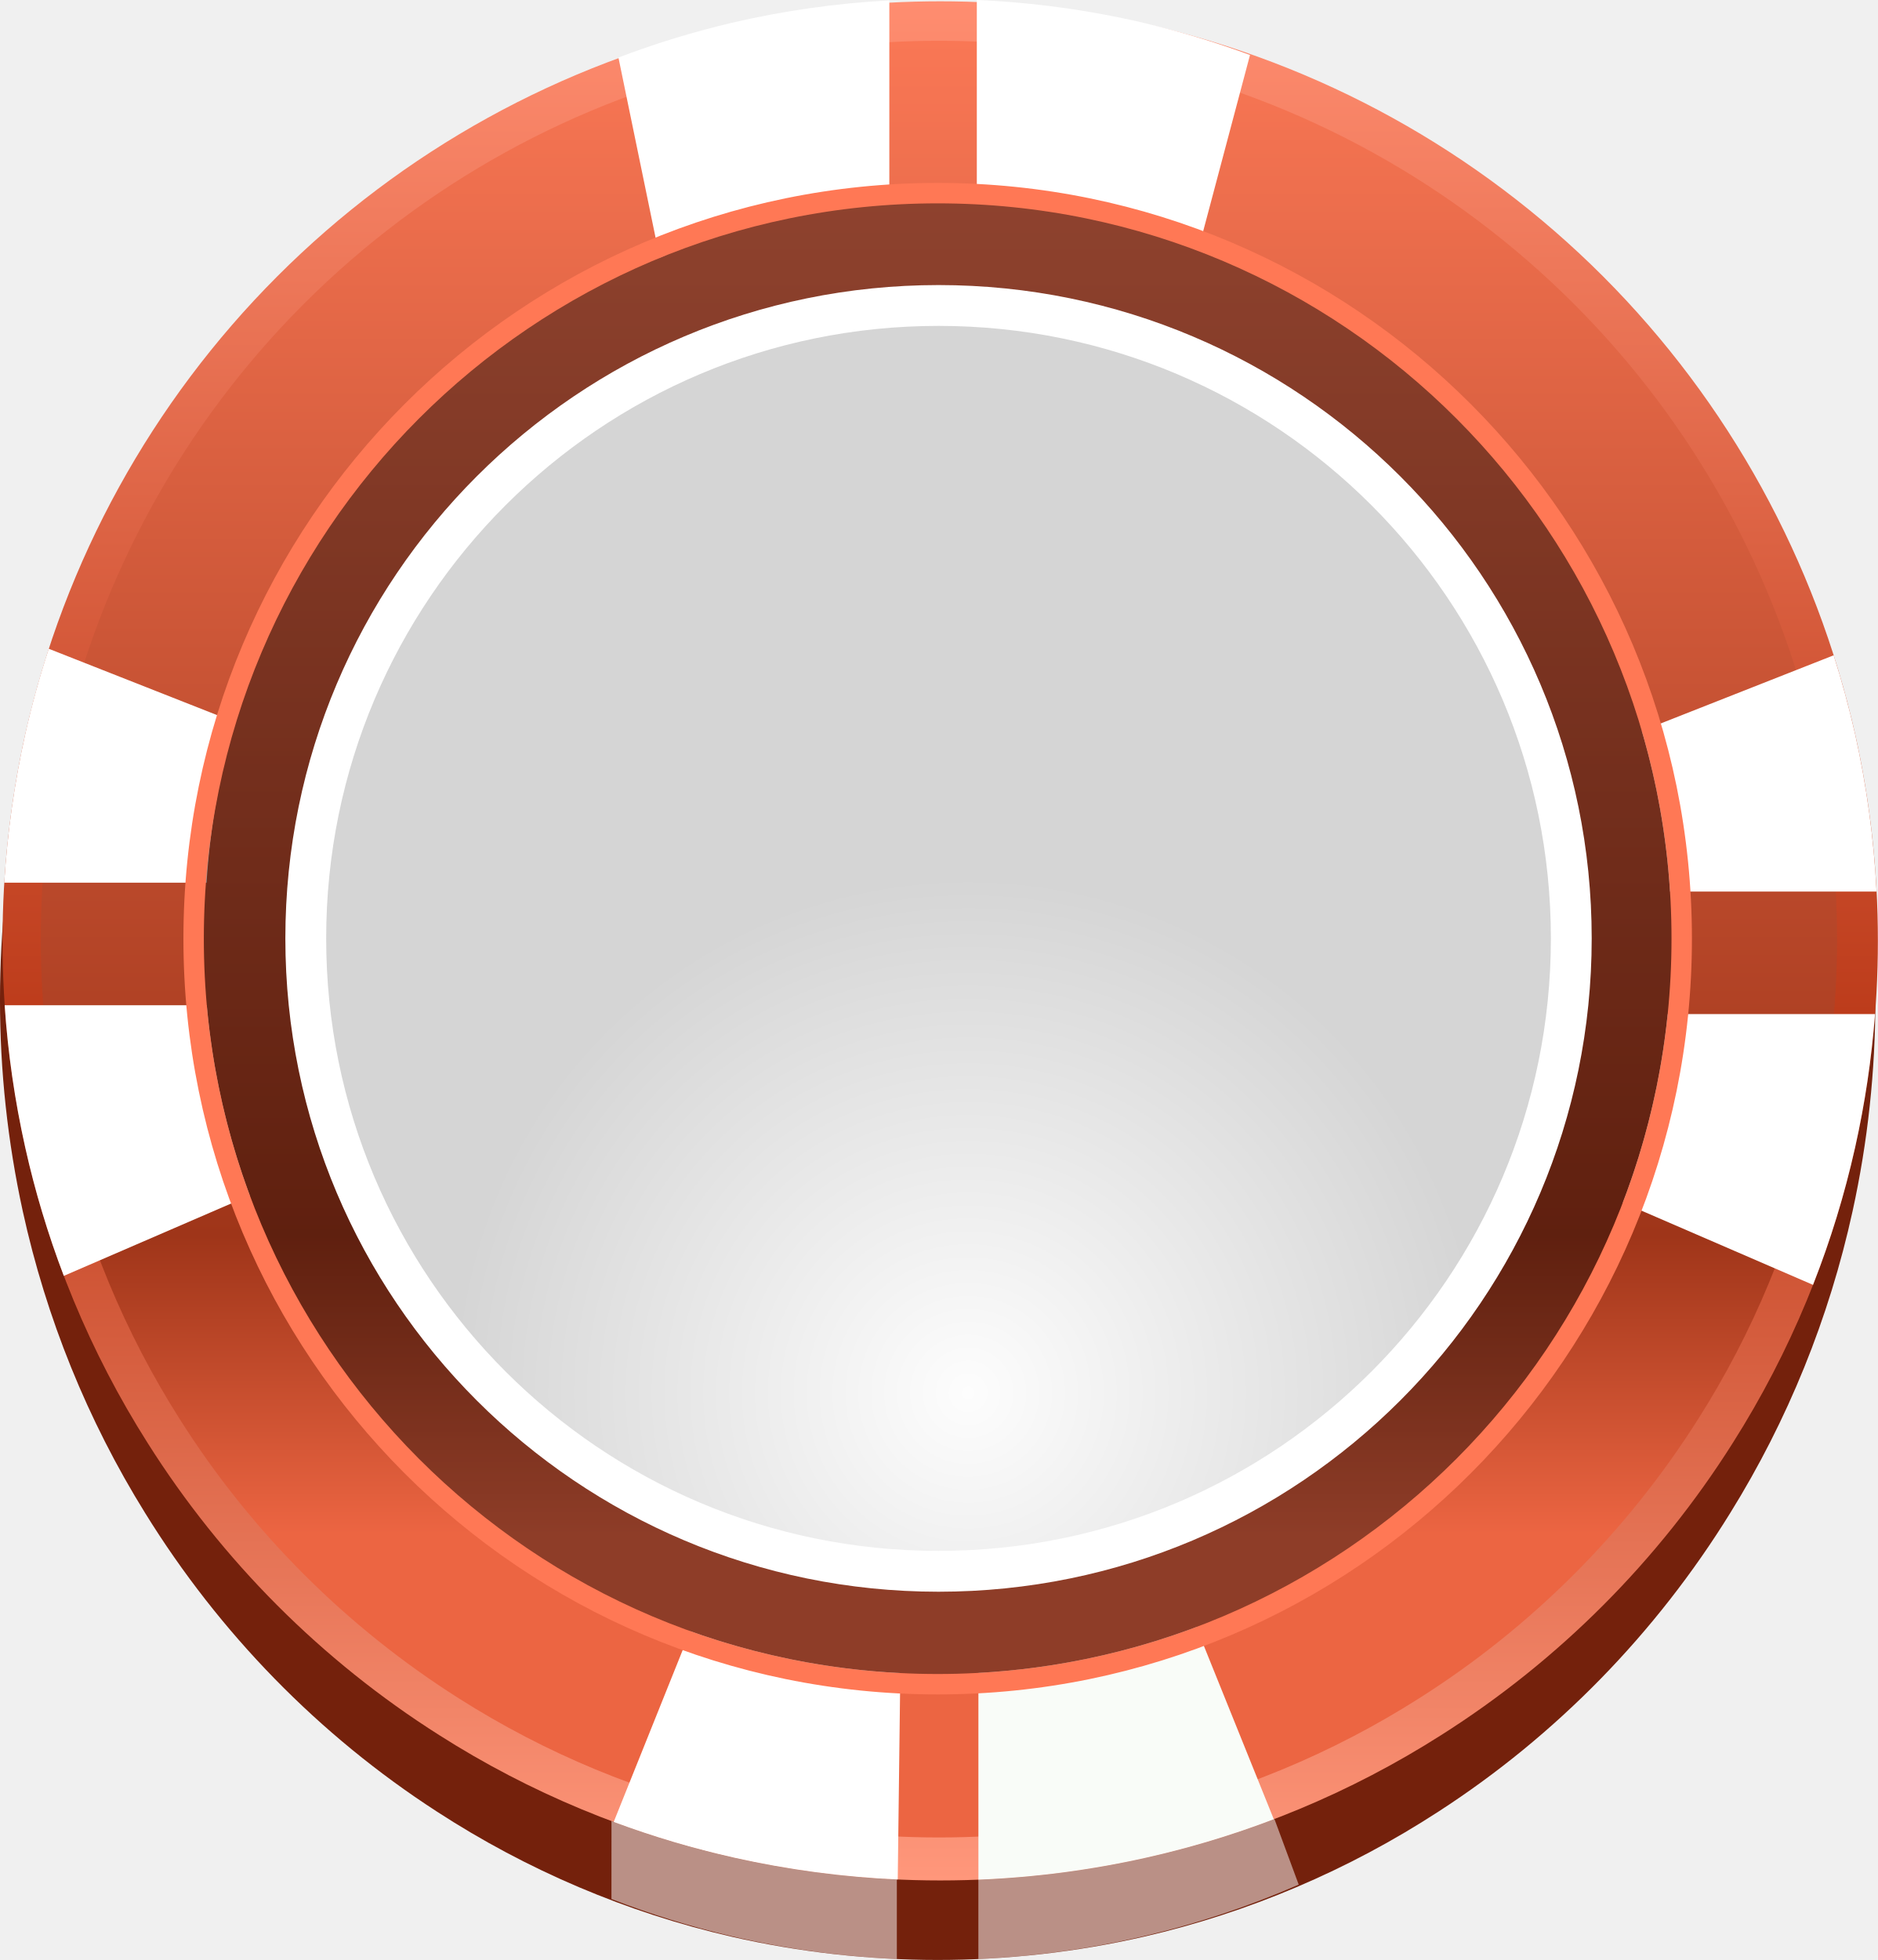
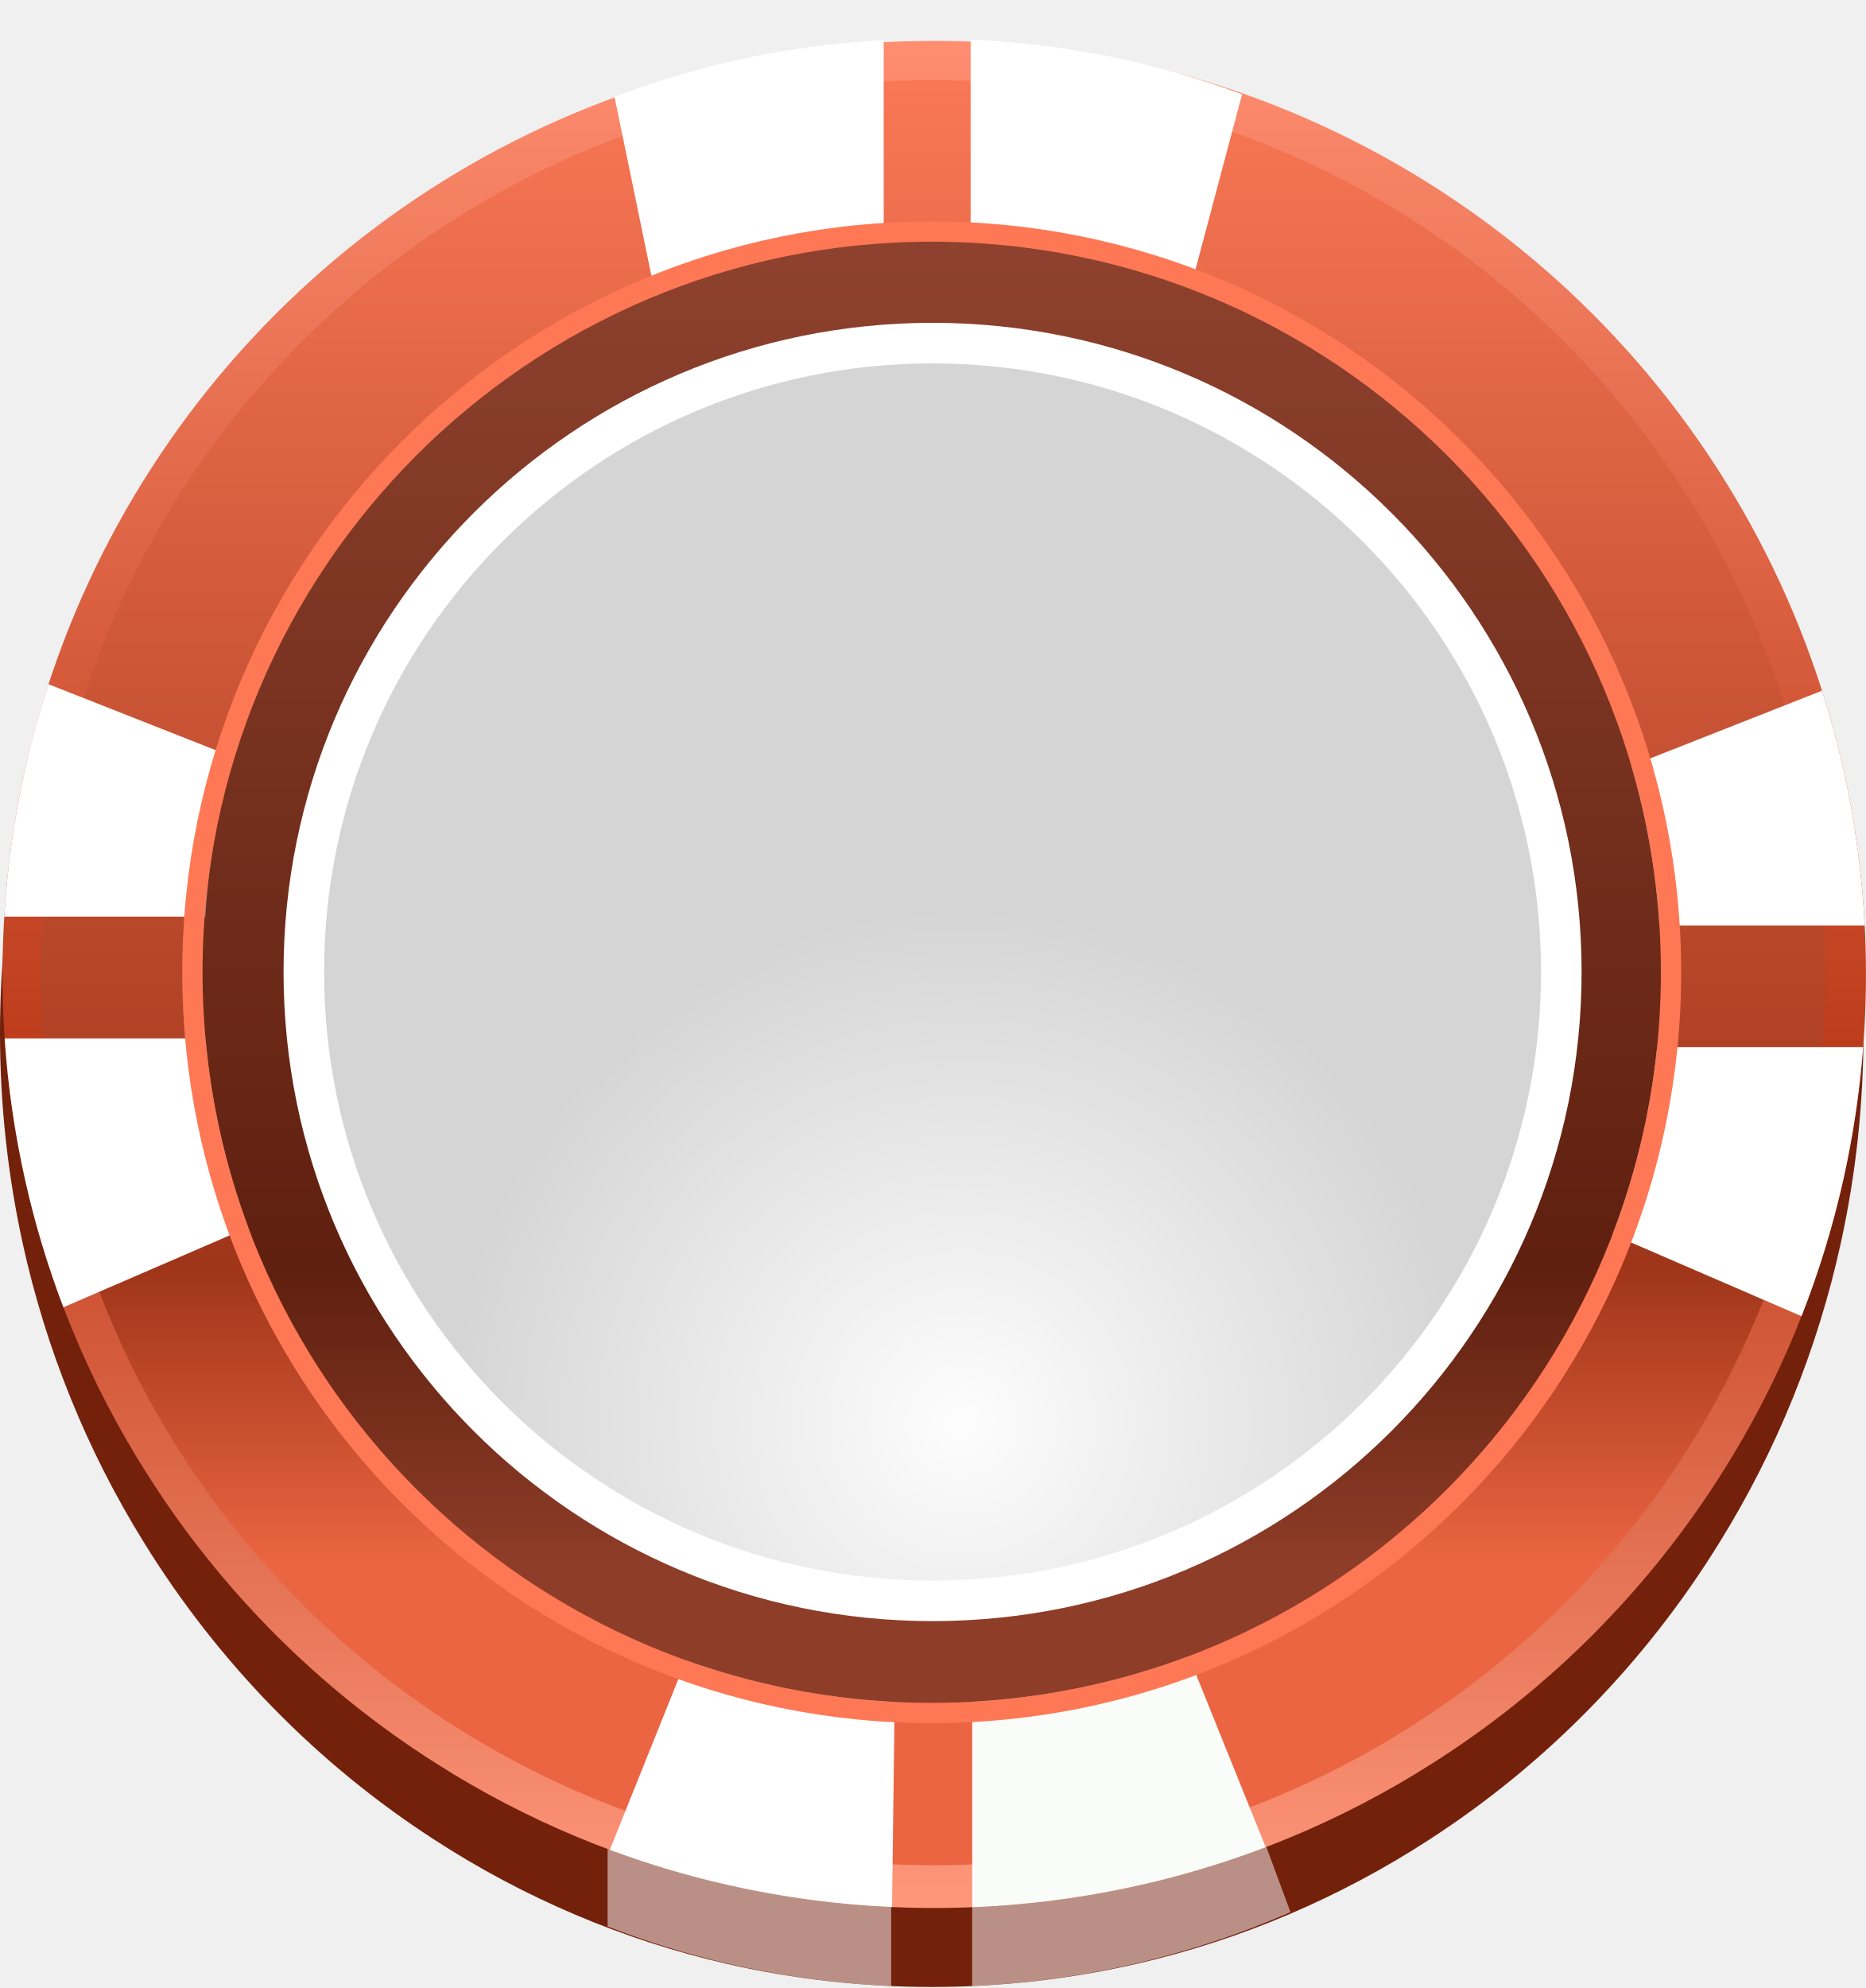
- <svg xmlns="http://www.w3.org/2000/svg" width="46" height="48" viewBox="0 0 46 48" fill="none">
-   <path d="M45.938 24.489C45.94 26.228 45.753 27.962 45.381 29.659C44.807 32.282 43.793 34.782 42.385 37.05C40.563 39.999 38.123 42.497 35.242 44.362C33.026 45.803 30.583 46.841 28.021 47.429C24.694 48.189 21.244 48.189 17.918 47.429C15.356 46.841 12.913 45.803 10.697 44.362C7.816 42.497 5.376 39.999 3.553 37.05C2.145 34.782 1.131 32.282 0.557 29.659C-0.186 26.253 -0.186 22.721 0.557 19.315C1.516 14.978 3.656 11.007 6.728 7.863C9.801 4.719 13.68 2.53 17.918 1.549C21.244 0.789 24.694 0.789 28.021 1.549C32.258 2.531 36.137 4.72 39.209 7.864C42.281 11.008 44.421 14.978 45.381 19.315C45.753 21.013 45.94 22.748 45.938 24.489Z" fill="#74210C" />
-   <path d="M46 23.042C46.001 24.744 45.814 26.441 45.443 28.102C44.869 30.669 43.855 33.116 42.447 35.336C40.624 38.222 38.184 40.667 35.303 42.492C33.087 43.903 30.644 44.918 28.082 45.493C24.756 46.238 21.306 46.238 17.979 45.493C15.418 44.918 12.974 43.903 10.758 42.492C7.877 40.667 5.437 38.222 3.615 35.336C2.207 33.116 1.193 30.669 0.619 28.102C-0.124 24.768 -0.124 21.311 0.619 17.978C1.578 13.733 3.717 9.847 6.79 6.77C9.862 3.692 13.742 1.55 17.979 0.59C21.306 -0.154 24.756 -0.154 28.082 0.59C32.319 1.551 36.198 3.694 39.271 6.771C42.343 9.848 44.483 13.733 45.443 17.978C45.815 19.64 46.001 21.338 46 23.042Z" fill="url(#paint0_linear_10072_18088)" />
-   <path d="M45 22.999C45.001 24.627 44.822 26.249 44.466 27.837C43.916 30.291 42.945 32.631 41.597 34.754C39.851 37.513 37.514 39.85 34.755 41.596C32.632 42.944 30.292 43.915 27.838 44.465C24.652 45.177 21.348 45.177 18.162 44.465C15.708 43.915 13.368 42.944 11.245 41.596C8.486 39.85 6.149 37.513 4.403 34.754C3.055 32.631 2.084 30.291 1.534 27.837C0.822 24.65 0.822 21.345 1.534 18.157C2.452 14.099 4.502 10.383 7.444 7.441C10.387 4.499 14.103 2.45 18.162 1.533C21.348 0.821 24.652 0.821 27.838 1.533C31.896 2.451 35.612 4.5 38.554 7.442C41.497 10.384 43.547 14.099 44.466 18.157C44.822 19.747 45.001 21.37 45 22.999Z" fill="url(#paint1_linear_10072_18088)" />
-   <path fill-rule="evenodd" clip-rule="evenodd" d="M23.966 46.033V47.977C25.326 47.915 26.683 47.729 28.019 47.417C29.319 47.112 30.589 46.689 31.813 46.154L31.218 44.547C30.198 44.937 29.15 45.254 28.081 45.493C26.724 45.797 25.347 45.977 23.966 46.033Z" fill="white" fill-opacity="0.5" />
-   <path fill-rule="evenodd" clip-rule="evenodd" d="M14.979 44.599L14.978 46.507C15.935 46.878 16.917 47.183 17.917 47.417C19.253 47.729 20.609 47.915 21.969 47.977V46.028C20.63 45.966 19.294 45.788 17.978 45.494C16.957 45.264 15.955 44.965 14.979 44.599Z" fill="white" fill-opacity="0.5" />
-   <path fill-rule="evenodd" clip-rule="evenodd" d="M44.917 16.048C45.119 16.682 45.294 17.325 45.442 17.977C45.726 19.247 45.902 20.537 45.968 21.834H40.908C40.822 20.476 40.586 19.16 40.217 17.9L44.917 16.048Z" fill="white" />
-   <path fill-rule="evenodd" clip-rule="evenodd" d="M39.752 29.451C40.311 27.994 40.687 26.446 40.851 24.835H45.931C45.846 25.933 45.683 27.025 45.442 28.102C45.185 29.25 44.84 30.375 44.411 31.466L39.752 29.451Z" fill="white" />
-   <path fill-rule="evenodd" clip-rule="evenodd" d="M23.928 -0.001C25.301 0.059 26.67 0.246 28.019 0.561C28.903 0.77 29.771 1.033 30.62 1.347L29.351 6.12C27.652 5.363 25.829 4.899 23.928 4.782V-0.001Z" fill="white" />
-   <path fill-rule="evenodd" clip-rule="evenodd" d="M21.785 0.01V4.797C19.805 4.948 17.914 5.474 16.161 6.316L15.149 1.409C16.05 1.067 16.975 0.783 17.917 0.561C19.192 0.263 20.486 0.079 21.785 0.01Z" fill="white" />
-   <path fill-rule="evenodd" clip-rule="evenodd" d="M5.065 24.618C5.21 26.243 5.571 27.805 6.119 29.276L1.563 31.246C1.174 30.224 0.857 29.174 0.618 28.102C0.361 26.952 0.193 25.788 0.114 24.618H5.065Z" fill="white" />
-   <path fill-rule="evenodd" clip-rule="evenodd" d="M0.104 21.617C0.179 20.396 0.35 19.179 0.618 17.978C0.777 17.27 0.97 16.573 1.194 15.888L5.75 17.683C5.381 18.943 5.145 20.26 5.059 21.617H0.104Z" fill="white" />
-   <path fill-rule="evenodd" clip-rule="evenodd" d="M23.967 40.969C25.836 40.866 27.63 40.477 29.304 39.846L31.203 44.553C30.188 44.94 29.145 45.255 28.081 45.493C26.725 45.797 25.348 45.977 23.967 46.033V40.969Z" fill="#F9FCF8" />
-   <path fill-rule="evenodd" clip-rule="evenodd" d="M16.909 39.947C18.529 40.528 20.257 40.883 22.054 40.973L21.991 46.028C20.645 45.968 19.302 45.789 17.979 45.493C16.976 45.268 15.992 44.976 15.033 44.619L16.909 39.947Z" fill="white" />
-   <path d="M22.969 41.246C33.036 41.246 41.195 33.071 41.195 22.988C41.195 12.905 33.036 4.73 22.969 4.73C12.903 4.73 4.743 12.905 4.743 22.988C4.743 33.071 12.903 41.246 22.969 41.246Z" fill="black" fill-opacity="0.4" stroke="#FF7855" stroke-width="0.5" />
-   <path d="M38.49 22.981C38.49 31.542 31.55 38.481 22.99 38.481C14.429 38.481 7.49 31.542 7.49 22.981C7.49 14.421 14.429 7.481 22.99 7.481C31.55 7.481 38.49 14.421 38.49 22.981Z" fill="url(#paint2_radial_10072_18088)" stroke="white" />
+ <svg xmlns="http://www.w3.org/2000/svg" width="46" height="49" viewBox="0 0 46 49" fill="none">
+   <path d="M45.938 25.465C45.94 27.204 45.753 28.938 45.381 30.635C44.807 33.258 43.793 35.758 42.385 38.026C40.563 40.975 38.123 43.473 35.242 45.338C33.026 46.779 30.583 47.817 28.021 48.405C24.694 49.165 21.244 49.165 17.918 48.405C15.356 47.817 12.913 46.779 10.697 45.338C7.816 43.473 5.376 40.975 3.553 38.026C2.145 35.758 1.131 33.258 0.557 30.635C-0.186 27.229 -0.186 23.697 0.557 20.291C1.516 15.954 3.656 11.983 6.728 8.839C9.801 5.695 13.68 3.506 17.918 2.525C21.244 1.765 24.694 1.765 28.021 2.525C32.258 3.507 36.137 5.696 39.209 8.84C42.281 11.984 44.421 15.954 45.381 20.291C45.753 21.989 45.94 23.725 45.938 25.465Z" fill="#74210C" />
+   <path d="M46 24.018C46.001 25.72 45.814 27.417 45.443 29.078C44.869 31.645 43.855 34.092 42.447 36.312C40.624 39.198 38.184 41.643 35.303 43.468C33.087 44.879 30.644 45.894 28.082 46.47C24.756 47.214 21.306 47.214 17.979 46.47C15.417 45.894 12.974 44.879 10.758 43.468C7.877 41.643 5.437 39.198 3.615 36.312C2.207 34.092 1.193 31.645 0.619 29.078C-0.124 25.744 -0.124 22.288 0.619 18.954C1.578 14.709 3.717 10.823 6.79 7.746C9.862 4.668 13.742 2.526 17.979 1.566C21.306 0.822 24.756 0.822 28.082 1.566C32.319 2.527 36.198 4.67 39.27 7.747C42.343 10.824 44.483 14.709 45.443 18.954C45.815 20.616 46.001 22.314 46 24.018Z" fill="url(#paint0_linear_10187_105719)" />
+   <path d="M45 23.975C45.001 25.603 44.822 27.225 44.466 28.813C43.916 31.267 42.945 33.607 41.597 35.73C39.851 38.489 37.514 40.826 34.755 42.572C32.632 43.92 30.292 44.891 27.838 45.441C24.652 46.153 21.348 46.153 18.162 45.441C15.708 44.891 13.368 43.92 11.245 42.572C8.486 40.826 6.149 38.489 4.403 35.73C3.055 33.607 2.084 31.267 1.534 28.813C0.822 25.626 0.822 22.321 1.534 19.133C2.452 15.075 4.502 11.359 7.444 8.417C10.387 5.475 14.103 3.427 18.162 2.509C21.348 1.797 24.652 1.797 27.838 2.509C31.896 3.428 35.612 5.476 38.554 8.418C41.497 11.36 43.547 15.075 44.466 19.133C44.822 20.723 45.001 22.346 45 23.975Z" fill="url(#paint1_linear_10187_105719)" />
+   <path fill-rule="evenodd" clip-rule="evenodd" d="M23.966 47.009V48.953C25.327 48.891 26.683 48.705 28.019 48.393C29.319 48.088 30.589 47.665 31.813 47.13L31.218 45.523C30.198 45.913 29.15 46.23 28.081 46.47C26.724 46.773 25.347 46.953 23.966 47.009Z" fill="white" fill-opacity="0.5" />
+   <path fill-rule="evenodd" clip-rule="evenodd" d="M14.979 45.575L14.979 47.483C15.936 47.855 16.917 48.159 17.917 48.393C19.253 48.705 20.609 48.892 21.969 48.953V47.004C20.63 46.942 19.294 46.764 17.978 46.47C16.957 46.24 15.955 45.941 14.979 45.575Z" fill="white" fill-opacity="0.5" />
+   <path fill-rule="evenodd" clip-rule="evenodd" d="M44.917 17.024C45.119 17.658 45.295 18.301 45.442 18.954C45.726 20.223 45.902 21.513 45.969 22.81H40.908C40.822 21.452 40.586 20.136 40.217 18.876L44.917 17.024Z" fill="white" />
+   <path fill-rule="evenodd" clip-rule="evenodd" d="M39.752 30.427C40.312 28.97 40.687 27.422 40.851 25.811H45.931C45.846 26.91 45.683 28.001 45.442 29.078C45.185 30.226 44.84 31.351 44.411 32.442L39.752 30.427Z" fill="white" />
+   <path fill-rule="evenodd" clip-rule="evenodd" d="M23.928 0.975C25.301 1.035 26.67 1.222 28.019 1.537C28.903 1.746 29.771 2.009 30.62 2.323L29.351 7.096C27.652 6.339 25.829 5.875 23.928 5.758V0.975Z" fill="white" />
+   <path fill-rule="evenodd" clip-rule="evenodd" d="M21.785 0.986V5.773C19.805 5.924 17.914 6.45 16.161 7.292L15.149 2.385C16.051 2.043 16.975 1.759 17.917 1.537C19.193 1.239 20.486 1.055 21.785 0.986Z" fill="white" />
+   <path fill-rule="evenodd" clip-rule="evenodd" d="M5.065 25.595C5.21 27.219 5.571 28.781 6.119 30.252L1.563 32.222C1.174 31.2 0.857 30.15 0.618 29.078C0.361 27.928 0.193 26.764 0.114 25.595H5.065Z" fill="white" />
+   <path fill-rule="evenodd" clip-rule="evenodd" d="M0.104 22.593C0.179 21.372 0.35 20.155 0.618 18.954C0.777 18.246 0.97 17.549 1.194 16.864L5.75 18.66C5.381 19.919 5.145 21.236 5.059 22.593H0.104Z" fill="white" />
+   <path fill-rule="evenodd" clip-rule="evenodd" d="M23.967 41.945C25.836 41.842 27.63 41.453 29.304 40.822L31.203 45.529C30.188 45.916 29.145 46.231 28.081 46.469C26.725 46.773 25.348 46.953 23.967 47.009V41.945Z" fill="#F9FCF8" />
+   <path fill-rule="evenodd" clip-rule="evenodd" d="M16.909 40.923C18.529 41.504 20.257 41.859 22.055 41.949L21.991 47.004C20.645 46.944 19.302 46.766 17.979 46.469C16.976 46.244 15.992 45.952 15.033 45.595L16.909 40.923Z" fill="white" />
+   <path d="M22.969 42.222C33.036 42.222 41.195 34.047 41.195 23.964C41.195 13.881 33.036 5.707 22.969 5.707C12.903 5.707 4.743 13.881 4.743 23.964C4.743 34.047 12.903 42.222 22.969 42.222Z" fill="black" fill-opacity="0.4" stroke="#FF7855" stroke-width="0.5" />
+   <path d="M38.49 23.957C38.49 32.518 31.55 39.457 22.99 39.457C14.429 39.457 7.49 32.518 7.49 23.957C7.49 15.397 14.429 8.457 22.99 8.457C31.55 8.457 38.49 15.397 38.49 23.957Z" fill="url(#paint2_radial_10187_105719)" stroke="white" />
  <defs>
-     <linearGradient id="paint0_linear_10072_18088" x1="23.031" y1="0.032" x2="23.031" y2="46.052" gradientUnits="userSpaceOnUse">
+     <linearGradient id="paint0_linear_10187_105719" x1="23.031" y1="1.008" x2="23.031" y2="47.028" gradientUnits="userSpaceOnUse">
      <stop stop-color="#FF8D70" />
      <stop offset="0.545" stop-color="#BC3B1A" />
      <stop offset="1" stop-color="#FF977B" />
    </linearGradient>
-     <linearGradient id="paint1_linear_10072_18088" x1="23" y1="0.999" x2="23" y2="44.999" gradientUnits="userSpaceOnUse">
+     <linearGradient id="paint1_linear_10187_105719" x1="23" y1="1.975" x2="23" y2="45.975" gradientUnits="userSpaceOnUse">
      <stop stop-color="#F97755" />
      <stop offset="0.665" stop-color="#9F3519" />
      <stop offset="0.831" stop-color="#EC6542" />
    </linearGradient>
-     <radialGradient id="paint2_radial_10072_18088" cx="0" cy="0" r="1" gradientUnits="userSpaceOnUse" gradientTransform="translate(23.714 34.0842) rotate(90) scale(15.3089)">
+     <radialGradient id="paint2_radial_10187_105719" cx="0" cy="0" r="1" gradientUnits="userSpaceOnUse" gradientTransform="translate(23.7142 35.0603) rotate(90) scale(15.3089)">
      <stop stop-color="#FDFDFD" />
      <stop offset="0.825" stop-color="#D5D5D5" />
    </radialGradient>
  </defs>
</svg>
